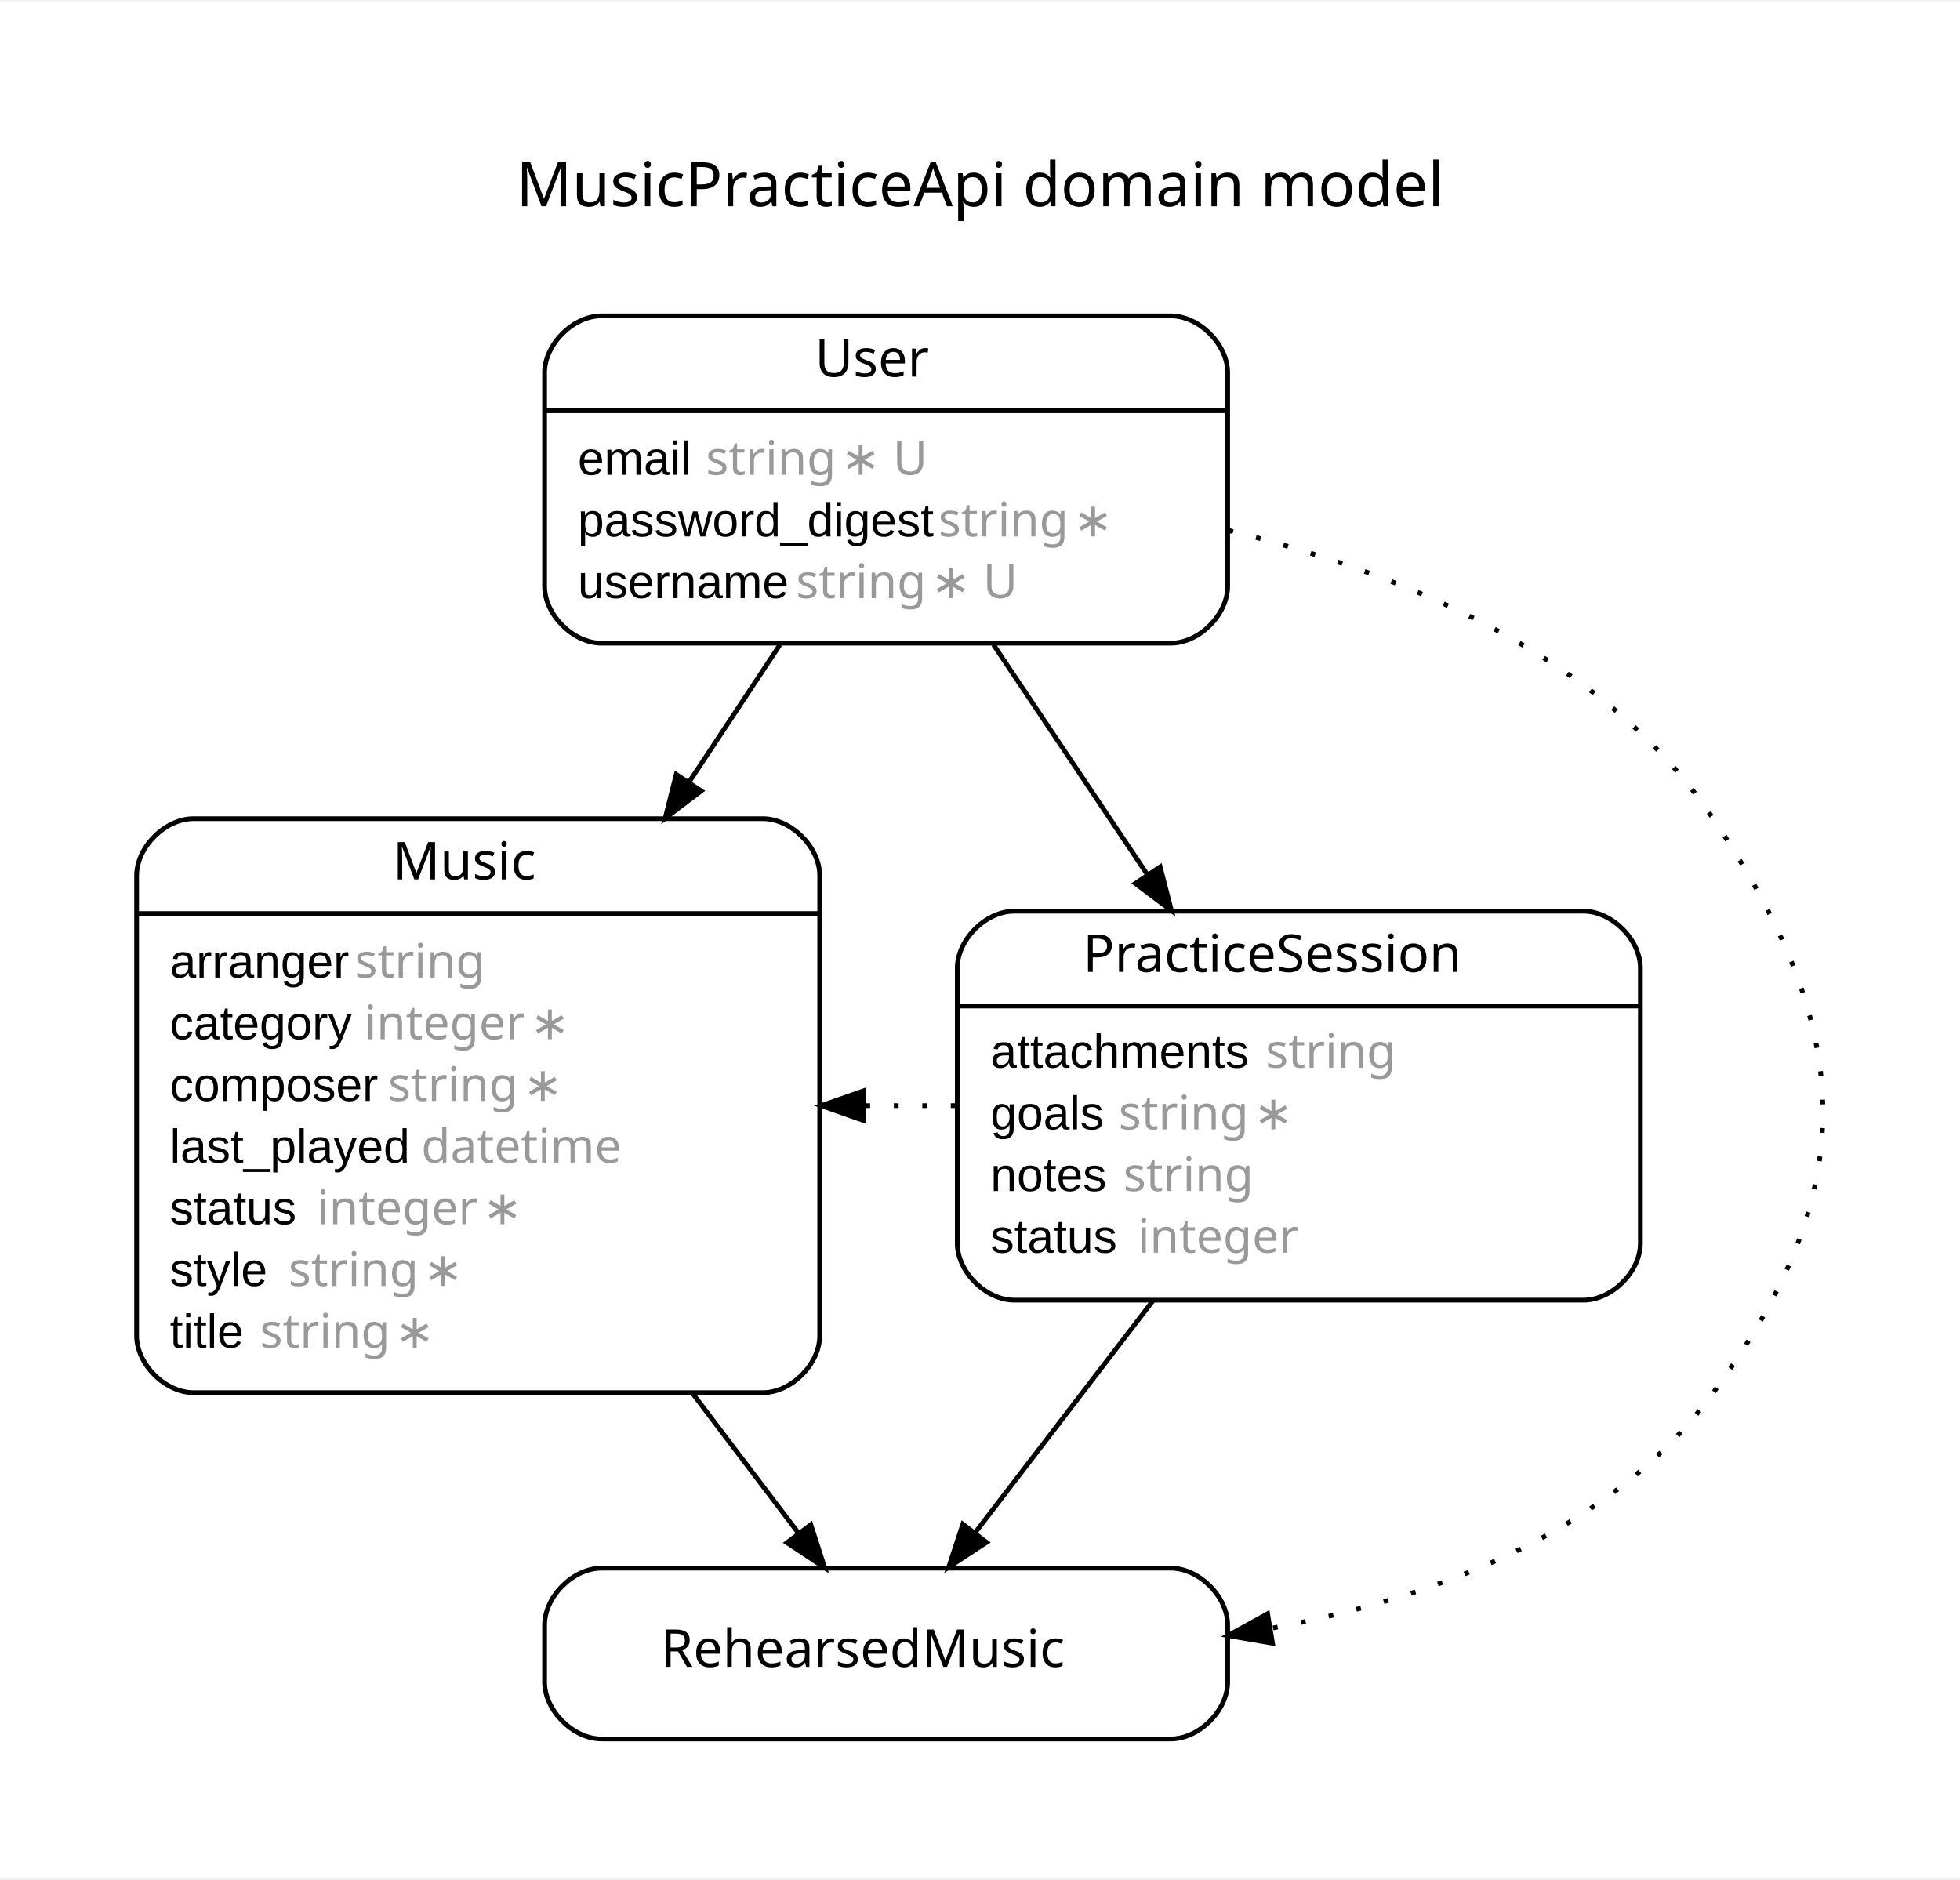
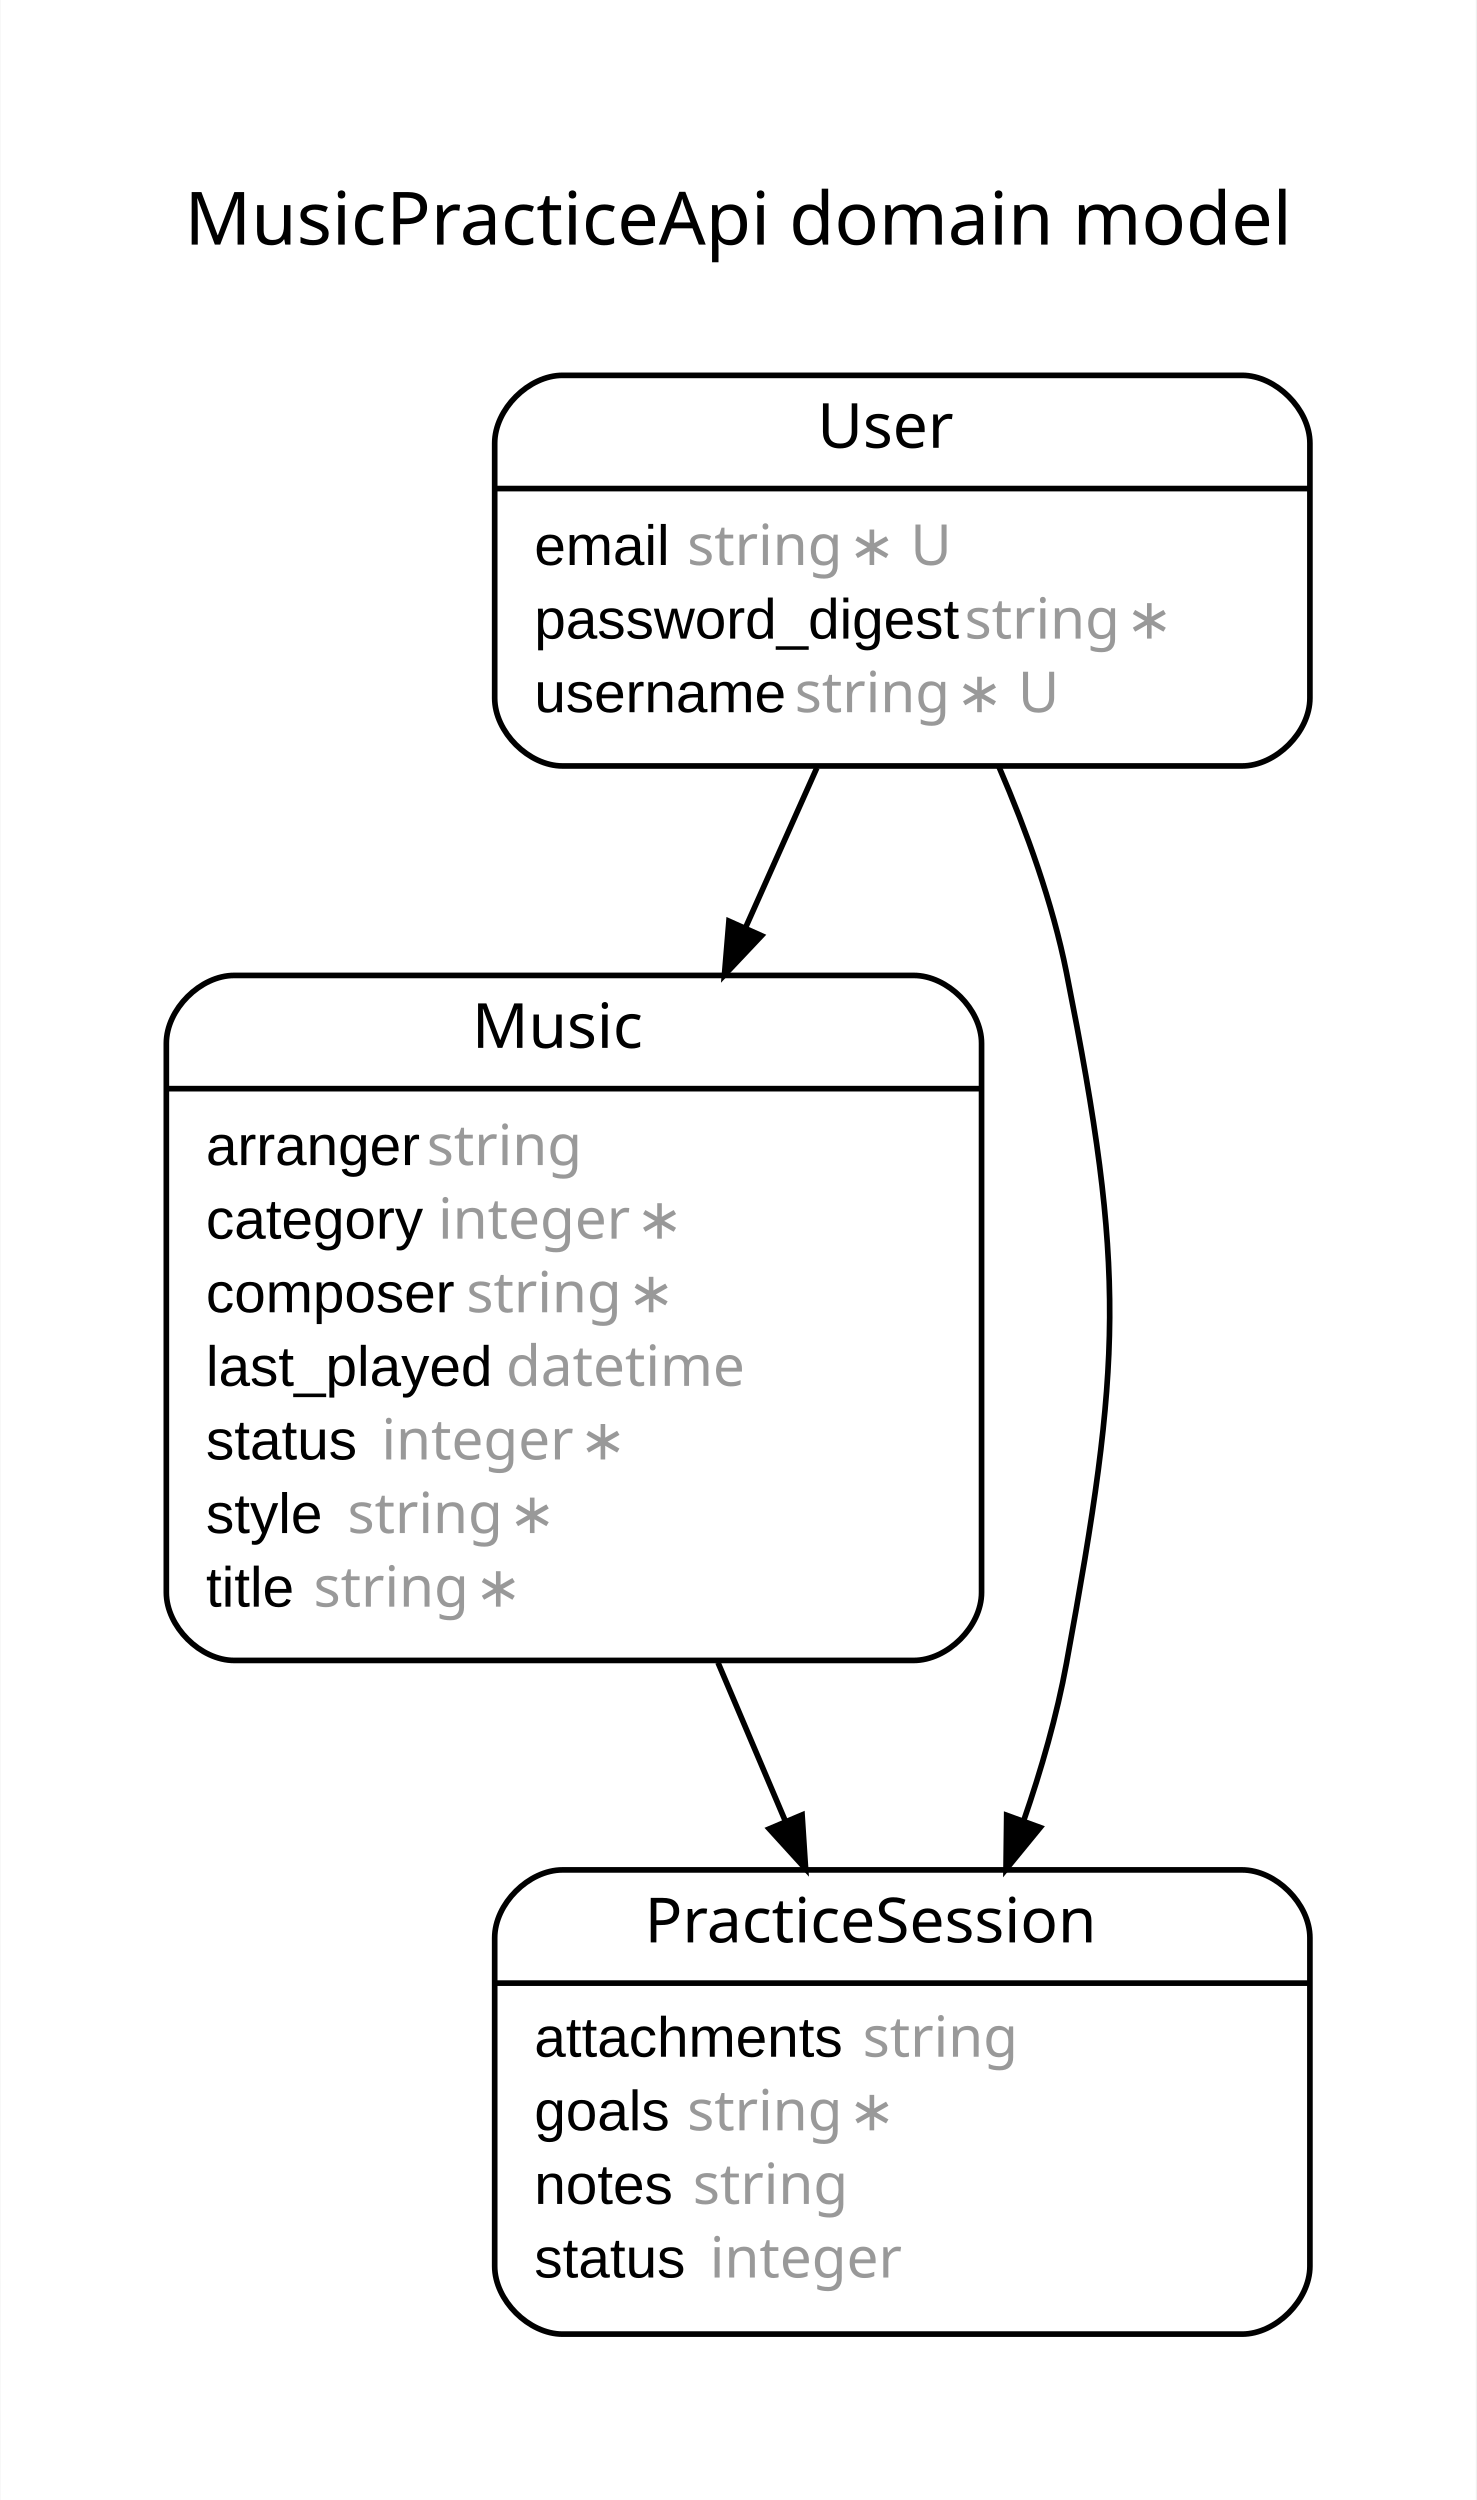
- <svg xmlns="http://www.w3.org/2000/svg" width="413pt" height="396pt" viewBox="0.00 0.00 413.18 395.60">
-   <g id="graph0" class="graph" transform="scale(1 1) rotate(0) translate(28.8 366.8)">
-     <polygon fill="white" stroke="none" points="-28.8,28.8 -28.8,-366.8 384.381,-366.8 384.381,28.8 -28.8,28.8" />
-     <text text-anchor="middle" x="177.79" y="-323.6" font-family="Arial Bold" font-size="13.00">MusicPracticeApi domain model</text>
+ <svg xmlns="http://www.w3.org/2000/svg" width="261pt" height="442pt" viewBox="0.00 0.00 260.60 441.60">
+   <g id="graph0" class="graph" transform="scale(1 1) rotate(0) translate(28.8 412.8)">
+     <polygon fill="white" stroke="none" points="-28.8,28.8 -28.8,-412.8 231.8,-412.8 231.8,28.8 -28.8,28.8" />
+     <text text-anchor="middle" x="101.5" y="-369.6" font-family="Arial Bold" font-size="13.00">MusicPracticeApi domain model</text>
    <g id="node1" class="node">
-       <path fill="none" stroke="black" d="M12,-73.5C12,-73.5 132,-73.5 132,-73.5 138,-73.5 144,-79.5 144,-85.5 144,-85.5 144,-182.5 144,-182.5 144,-188.5 138,-194.5 132,-194.5 132,-194.5 12,-194.5 12,-194.5 6,-194.5 0,-188.5 0,-182.5 0,-182.5 0,-85.5 0,-85.5 0,-79.5 6,-73.5 12,-73.5" />
-       <text text-anchor="start" x="54" y="-181.7" font-family="Arial Bold" font-size="11.00">Music</text>
-       <polyline fill="none" stroke="black" points="0,-174.5 144,-174.5 " />
-       <text text-anchor="start" x="7" y="-161" font-family="Arial" font-size="10.00">arranger </text>
-       <text text-anchor="start" x="46" y="-161" font-family="Arial Italic" font-size="10.00" fill="#999999">string</text>
-       <text text-anchor="start" x="7" y="-148" font-family="Arial" font-size="10.00">category </text>
-       <text text-anchor="start" x="48" y="-148" font-family="Arial Italic" font-size="10.00" fill="#999999">integer ∗</text>
-       <text text-anchor="start" x="7" y="-135" font-family="Arial" font-size="10.00">composer </text>
-       <text text-anchor="start" x="53" y="-135" font-family="Arial Italic" font-size="10.00" fill="#999999">string ∗</text>
-       <text text-anchor="start" x="7" y="-122" font-family="Arial" font-size="10.00">last_played </text>
-       <text text-anchor="start" x="60" y="-122" font-family="Arial Italic" font-size="10.00" fill="#999999">datetime</text>
-       <text text-anchor="start" x="7" y="-109" font-family="Arial" font-size="10.00">status </text>
-       <text text-anchor="start" x="38" y="-109" font-family="Arial Italic" font-size="10.00" fill="#999999">integer ∗</text>
-       <text text-anchor="start" x="7" y="-96" font-family="Arial" font-size="10.00">style </text>
-       <text text-anchor="start" x="32" y="-96" font-family="Arial Italic" font-size="10.00" fill="#999999">string ∗</text>
-       <text text-anchor="start" x="7" y="-83" font-family="Arial" font-size="10.00">title </text>
-       <text text-anchor="start" x="26" y="-83" font-family="Arial Italic" font-size="10.00" fill="#999999">string ∗</text>
+       <path fill="none" stroke="black" d="M12.5,-119.5C12.5,-119.5 132.5,-119.5 132.5,-119.5 138.5,-119.5 144.5,-125.5 144.5,-131.5 144.5,-131.5 144.5,-228.5 144.5,-228.5 144.5,-234.5 138.5,-240.5 132.5,-240.5 132.5,-240.5 12.5,-240.5 12.5,-240.5 6.5,-240.5 0.5,-234.5 0.5,-228.5 0.5,-228.5 0.5,-131.5 0.5,-131.5 0.5,-125.5 6.5,-119.5 12.5,-119.5" />
+       <text text-anchor="start" x="54.5" y="-227.7" font-family="Arial Bold" font-size="11.00">Music</text>
+       <polyline fill="none" stroke="black" points="0.5,-220.5 144.5,-220.5 " />
+       <text text-anchor="start" x="7.5" y="-207" font-family="Arial" font-size="10.00">arranger </text>
+       <text text-anchor="start" x="46.5" y="-207" font-family="Arial Italic" font-size="10.00" fill="#999999">string</text>
+       <text text-anchor="start" x="7.5" y="-194" font-family="Arial" font-size="10.00">category </text>
+       <text text-anchor="start" x="48.5" y="-194" font-family="Arial Italic" font-size="10.00" fill="#999999">integer ∗</text>
+       <text text-anchor="start" x="7.5" y="-181" font-family="Arial" font-size="10.00">composer </text>
+       <text text-anchor="start" x="53.5" y="-181" font-family="Arial Italic" font-size="10.00" fill="#999999">string ∗</text>
+       <text text-anchor="start" x="7.5" y="-168" font-family="Arial" font-size="10.00">last_played </text>
+       <text text-anchor="start" x="60.5" y="-168" font-family="Arial Italic" font-size="10.00" fill="#999999">datetime</text>
+       <text text-anchor="start" x="7.5" y="-155" font-family="Arial" font-size="10.00">status </text>
+       <text text-anchor="start" x="38.5" y="-155" font-family="Arial Italic" font-size="10.00" fill="#999999">integer ∗</text>
+       <text text-anchor="start" x="7.5" y="-142" font-family="Arial" font-size="10.00">style </text>
+       <text text-anchor="start" x="32.5" y="-142" font-family="Arial Italic" font-size="10.00" fill="#999999">string ∗</text>
+       <text text-anchor="start" x="7.5" y="-129" font-family="Arial" font-size="10.00">title </text>
+       <text text-anchor="start" x="26.5" y="-129" font-family="Arial Italic" font-size="10.00" fill="#999999">string ∗</text>
+     </g>
+     <g id="node2" class="node">
+       <path fill="none" stroke="black" d="M70.5,-0.5C70.5,-0.5 190.5,-0.5 190.5,-0.5 196.5,-0.5 202.5,-6.5 202.5,-12.5 202.5,-12.5 202.5,-70.5 202.5,-70.5 202.5,-76.5 196.5,-82.5 190.5,-82.5 190.5,-82.5 70.5,-82.5 70.5,-82.5 64.5,-82.5 58.5,-76.5 58.5,-70.5 58.5,-70.5 58.5,-12.5 58.5,-12.5 58.5,-6.5 64.5,-0.5 70.5,-0.5" />
+       <text text-anchor="start" x="85" y="-69.7" font-family="Arial Bold" font-size="11.00">PracticeSession</text>
+       <polyline fill="none" stroke="black" points="58.5,-62.5 202.5,-62.5 " />
+       <text text-anchor="start" x="65.5" y="-49.5" font-family="Arial" font-size="10.00">attachments </text>
+       <text text-anchor="start" x="123.5" y="-49.5" font-family="Arial Italic" font-size="10.00" fill="#999999">string</text>
+       <text text-anchor="start" x="65.5" y="-36.5" font-family="Arial" font-size="10.00">goals </text>
+       <text text-anchor="start" x="92.5" y="-36.5" font-family="Arial Italic" font-size="10.00" fill="#999999">string ∗</text>
+       <text text-anchor="start" x="65.5" y="-23.5" font-family="Arial" font-size="10.00">notes </text>
+       <text text-anchor="start" x="93.5" y="-23.5" font-family="Arial Italic" font-size="10.00" fill="#999999">string</text>
+       <text text-anchor="start" x="65.5" y="-10.5" font-family="Arial" font-size="10.00">status </text>
+       <text text-anchor="start" x="96.5" y="-10.5" font-family="Arial Italic" font-size="10.00" fill="#999999">integer</text>
+     </g>
+     <g id="edge2" class="edge">
+       <path fill="none" stroke="black" d="M97.94,-119.129C101.907,-109.792 105.965,-100.243 109.809,-91.195" />
+       <polygon fill="black" stroke="black" points="112.8,-92.211 113.42,-82.696 107.002,-89.748 112.8,-92.211" />
    </g>
    <g id="node3" class="node">
-       <path fill="none" stroke="black" d="M98,-0.5C98,-0.5 218,-0.5 218,-0.5 224,-0.5 230,-6.5 230,-12.5 230,-12.5 230,-24.5 230,-24.5 230,-30.5 224,-36.5 218,-36.5 218,-36.5 98,-36.5 98,-36.5 92,-36.5 86,-30.5 86,-24.5 86,-24.5 86,-12.5 86,-12.5 86,-6.5 92,-0.5 98,-0.5" />
-       <text text-anchor="start" x="110.5" y="-15.7" font-family="Arial Bold" font-size="11.00">RehearsedMusic</text>
-     </g>
-     <g id="edge4" class="edge">
-       <path fill="none" stroke="black" d="M117.267,-73.259C125.154,-62.849 132.939,-52.575 139.557,-43.841" />
-       <polygon fill="black" stroke="black" points="142.12,-45.673 145.045,-36.598 137.099,-41.869 142.12,-45.673" />
-     </g>
-     <g id="node2" class="node">
-       <path fill="none" stroke="black" d="M185,-93C185,-93 305,-93 305,-93 311,-93 317,-99 317,-105 317,-105 317,-163 317,-163 317,-169 311,-175 305,-175 305,-175 185,-175 185,-175 179,-175 173,-169 173,-163 173,-163 173,-105 173,-105 173,-99 179,-93 185,-93" />
-       <text text-anchor="start" x="199.5" y="-162.2" font-family="Arial Bold" font-size="11.00">PracticeSession</text>
-       <polyline fill="none" stroke="black" points="173,-155 317,-155 " />
-       <text text-anchor="start" x="180" y="-142" font-family="Arial" font-size="10.00">attachments </text>
-       <text text-anchor="start" x="238" y="-142" font-family="Arial Italic" font-size="10.00" fill="#999999">string</text>
-       <text text-anchor="start" x="180" y="-129" font-family="Arial" font-size="10.00">goals </text>
-       <text text-anchor="start" x="207" y="-129" font-family="Arial Italic" font-size="10.00" fill="#999999">string ∗</text>
-       <text text-anchor="start" x="180" y="-116" font-family="Arial" font-size="10.00">notes </text>
-       <text text-anchor="start" x="208" y="-116" font-family="Arial Italic" font-size="10.00" fill="#999999">string</text>
-       <text text-anchor="start" x="180" y="-103" font-family="Arial" font-size="10.00">status </text>
-       <text text-anchor="start" x="211" y="-103" font-family="Arial Italic" font-size="10.00" fill="#999999">integer</text>
+       <path fill="none" stroke="black" d="M70.5,-277.5C70.5,-277.5 190.5,-277.5 190.5,-277.5 196.5,-277.5 202.5,-283.5 202.5,-289.5 202.5,-289.5 202.5,-334.5 202.5,-334.5 202.5,-340.5 196.5,-346.5 190.5,-346.5 190.5,-346.5 70.5,-346.5 70.5,-346.5 64.5,-346.5 58.5,-340.5 58.5,-334.5 58.5,-334.5 58.5,-289.5 58.5,-289.5 58.5,-283.5 64.5,-277.5 70.5,-277.5" />
+       <text text-anchor="start" x="115.5" y="-333.7" font-family="Arial Bold" font-size="11.00">User</text>
+       <polyline fill="none" stroke="black" points="58.5,-326.5 202.5,-326.5 " />
+       <text text-anchor="start" x="65.5" y="-313" font-family="Arial" font-size="10.00">email </text>
+       <text text-anchor="start" x="92.5" y="-313" font-family="Arial Italic" font-size="10.00" fill="#999999">string ∗ U</text>
+       <text text-anchor="start" x="65.5" y="-300" font-family="Arial" font-size="10.00">password_digest </text>
+       <text text-anchor="start" x="141.5" y="-300" font-family="Arial Italic" font-size="10.00" fill="#999999">string ∗</text>
+       <text text-anchor="start" x="65.5" y="-287" font-family="Arial" font-size="10.00">username </text>
+       <text text-anchor="start" x="111.5" y="-287" font-family="Arial Italic" font-size="10.00" fill="#999999">string ∗ U</text>
    </g>
    <g id="edge3" class="edge">
-       <path fill="none" stroke="black" stroke-dasharray="1,5" d="M172.628,-134C166.286,-134 159.943,-134 153.601,-134" />
-       <polygon fill="black" stroke="black" points="153.309,-130.85 144.309,-134 153.309,-137.15 153.309,-130.85" />
-     </g>
-     <g id="edge2" class="edge">
-       <path fill="none" stroke="black" d="M214.327,-92.984C201.861,-76.721 187.852,-58.445 176.923,-44.187" />
-       <polygon fill="black" stroke="black" points="179.173,-41.945 171.198,-36.718 174.173,-45.777 179.173,-41.945" />
-     </g>
-     <g id="node4" class="node">
-       <path fill="none" stroke="black" d="M98,-231.5C98,-231.5 218,-231.5 218,-231.5 224,-231.5 230,-237.5 230,-243.5 230,-243.5 230,-288.5 230,-288.5 230,-294.5 224,-300.5 218,-300.5 218,-300.5 98,-300.5 98,-300.5 92,-300.5 86,-294.5 86,-288.5 86,-288.5 86,-243.5 86,-243.5 86,-237.5 92,-231.5 98,-231.5" />
-       <text text-anchor="start" x="143" y="-287.7" font-family="Arial Bold" font-size="11.00">User</text>
-       <polyline fill="none" stroke="black" points="86,-280.5 230,-280.5 " />
-       <text text-anchor="start" x="93" y="-267" font-family="Arial" font-size="10.00">email </text>
-       <text text-anchor="start" x="120" y="-267" font-family="Arial Italic" font-size="10.00" fill="#999999">string ∗ U</text>
-       <text text-anchor="start" x="93" y="-254" font-family="Arial" font-size="10.00">password_digest </text>
-       <text text-anchor="start" x="169" y="-254" font-family="Arial Italic" font-size="10.00" fill="#999999">string ∗</text>
-       <text text-anchor="start" x="93" y="-241" font-family="Arial" font-size="10.00">username </text>
-       <text text-anchor="start" x="139" y="-241" font-family="Arial Italic" font-size="10.00" fill="#999999">string ∗ U</text>
-     </g>
-     <g id="edge5" class="edge">
-       <path fill="none" stroke="black" d="M135.629,-231.183C129.72,-222.251 123.129,-212.289 116.492,-202.255" />
-       <polygon fill="black" stroke="black" points="119.01,-200.352 111.417,-194.584 113.755,-203.828 119.01,-200.352" />
+       <path fill="none" stroke="black" d="M115.413,-277.183C111.505,-268.426 107.157,-258.679 102.769,-248.845" />
+       <polygon fill="black" stroke="black" points="105.627,-247.519 99.083,-240.584 99.874,-250.086 105.627,-247.519" />
    </g>
    <g id="edge1" class="edge">
-       <path fill="none" stroke="black" d="M180.631,-231.183C190.496,-216.443 202.237,-198.898 212.974,-182.854" />
-       <polygon fill="black" stroke="black" points="215.764,-184.349 218.152,-175.118 210.529,-180.845 215.764,-184.349" />
-     </g>
-     <g id="edge6" class="edge">
-       <path fill="none" stroke="black" stroke-dasharray="1,5" d="M230.159,-255.264C267.196,-246.206 309.215,-228.726 332,-195 362.354,-150.07 364.218,-116.613 332,-73 310.539,-43.948 273.561,-30.173 239.198,-23.825" />
-       <polygon fill="black" stroke="black" points="239.458,-20.674 230.061,-22.295 238.417,-26.888 239.458,-20.674" />
+       <path fill="none" stroke="black" d="M147.59,-277.308C152.439,-266.056 157.062,-253.256 159.5,-241 170.08,-187.82 169.27,-172.335 159.5,-119 157.813,-109.789 155.071,-100.248 151.93,-91.159" />
+       <polygon fill="black" stroke="black" points="154.856,-89.988 148.818,-82.608 148.936,-92.143 154.856,-89.988" />
    </g>
  </g>
</svg>
